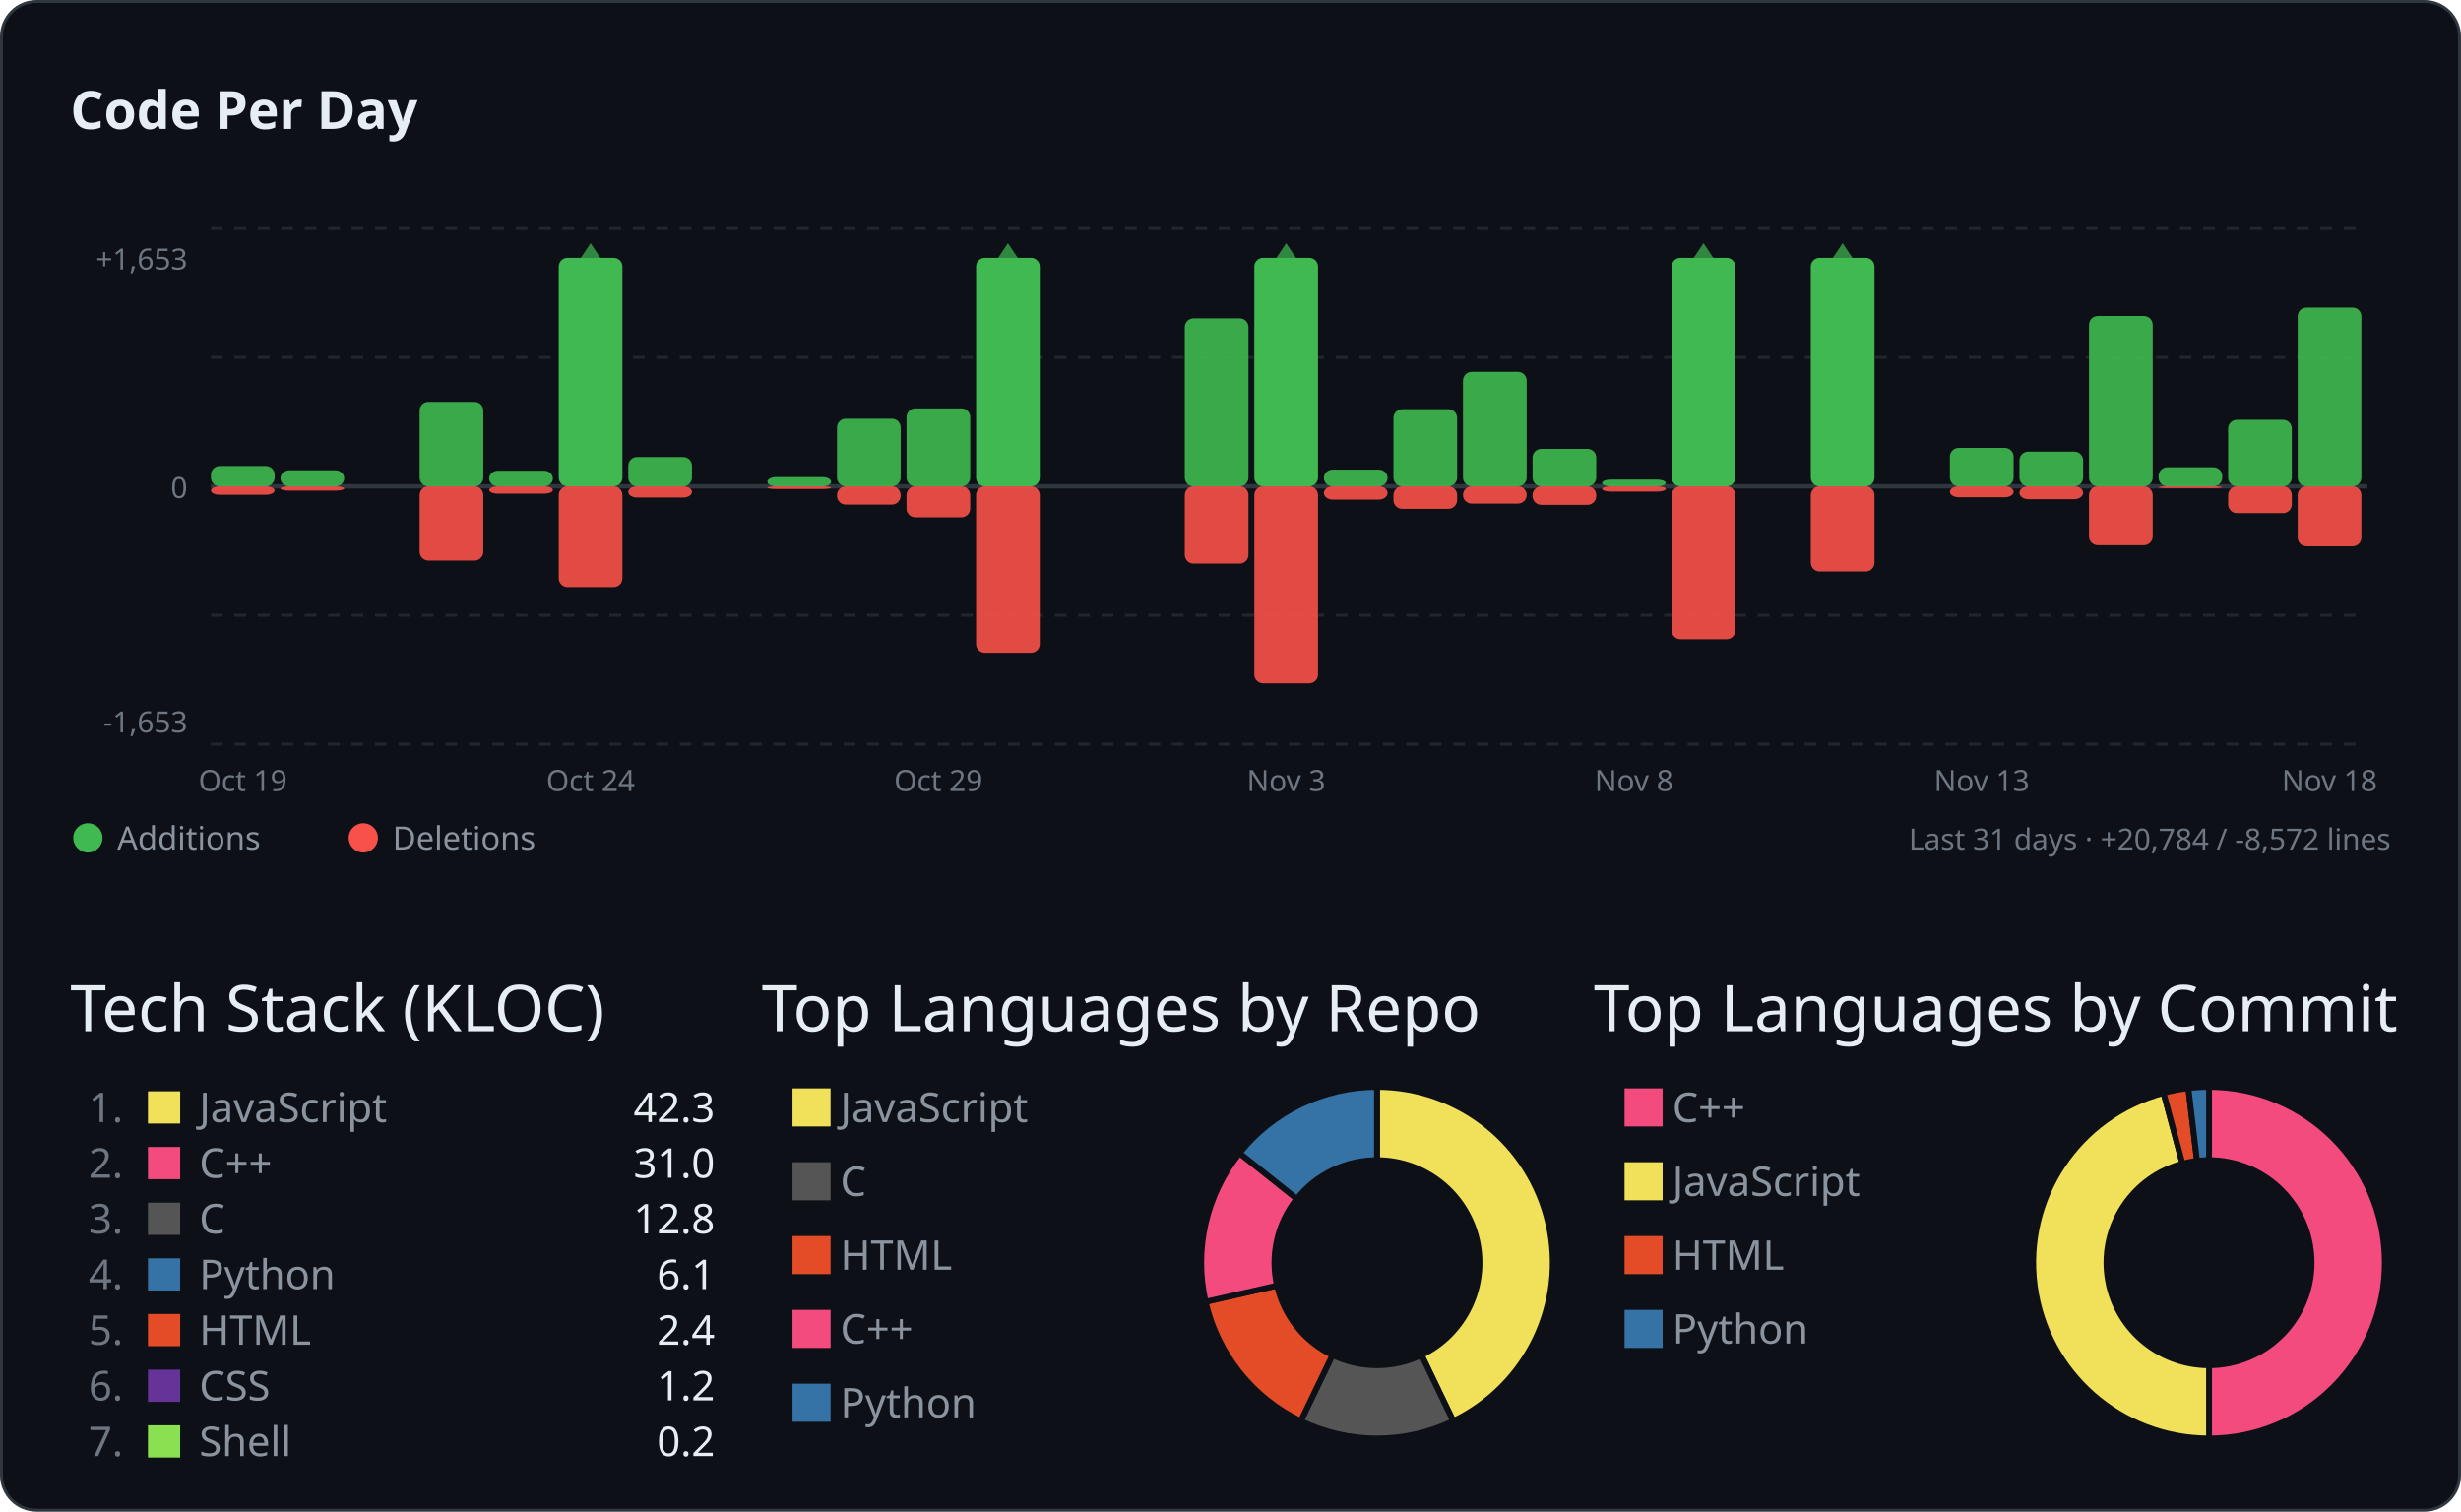
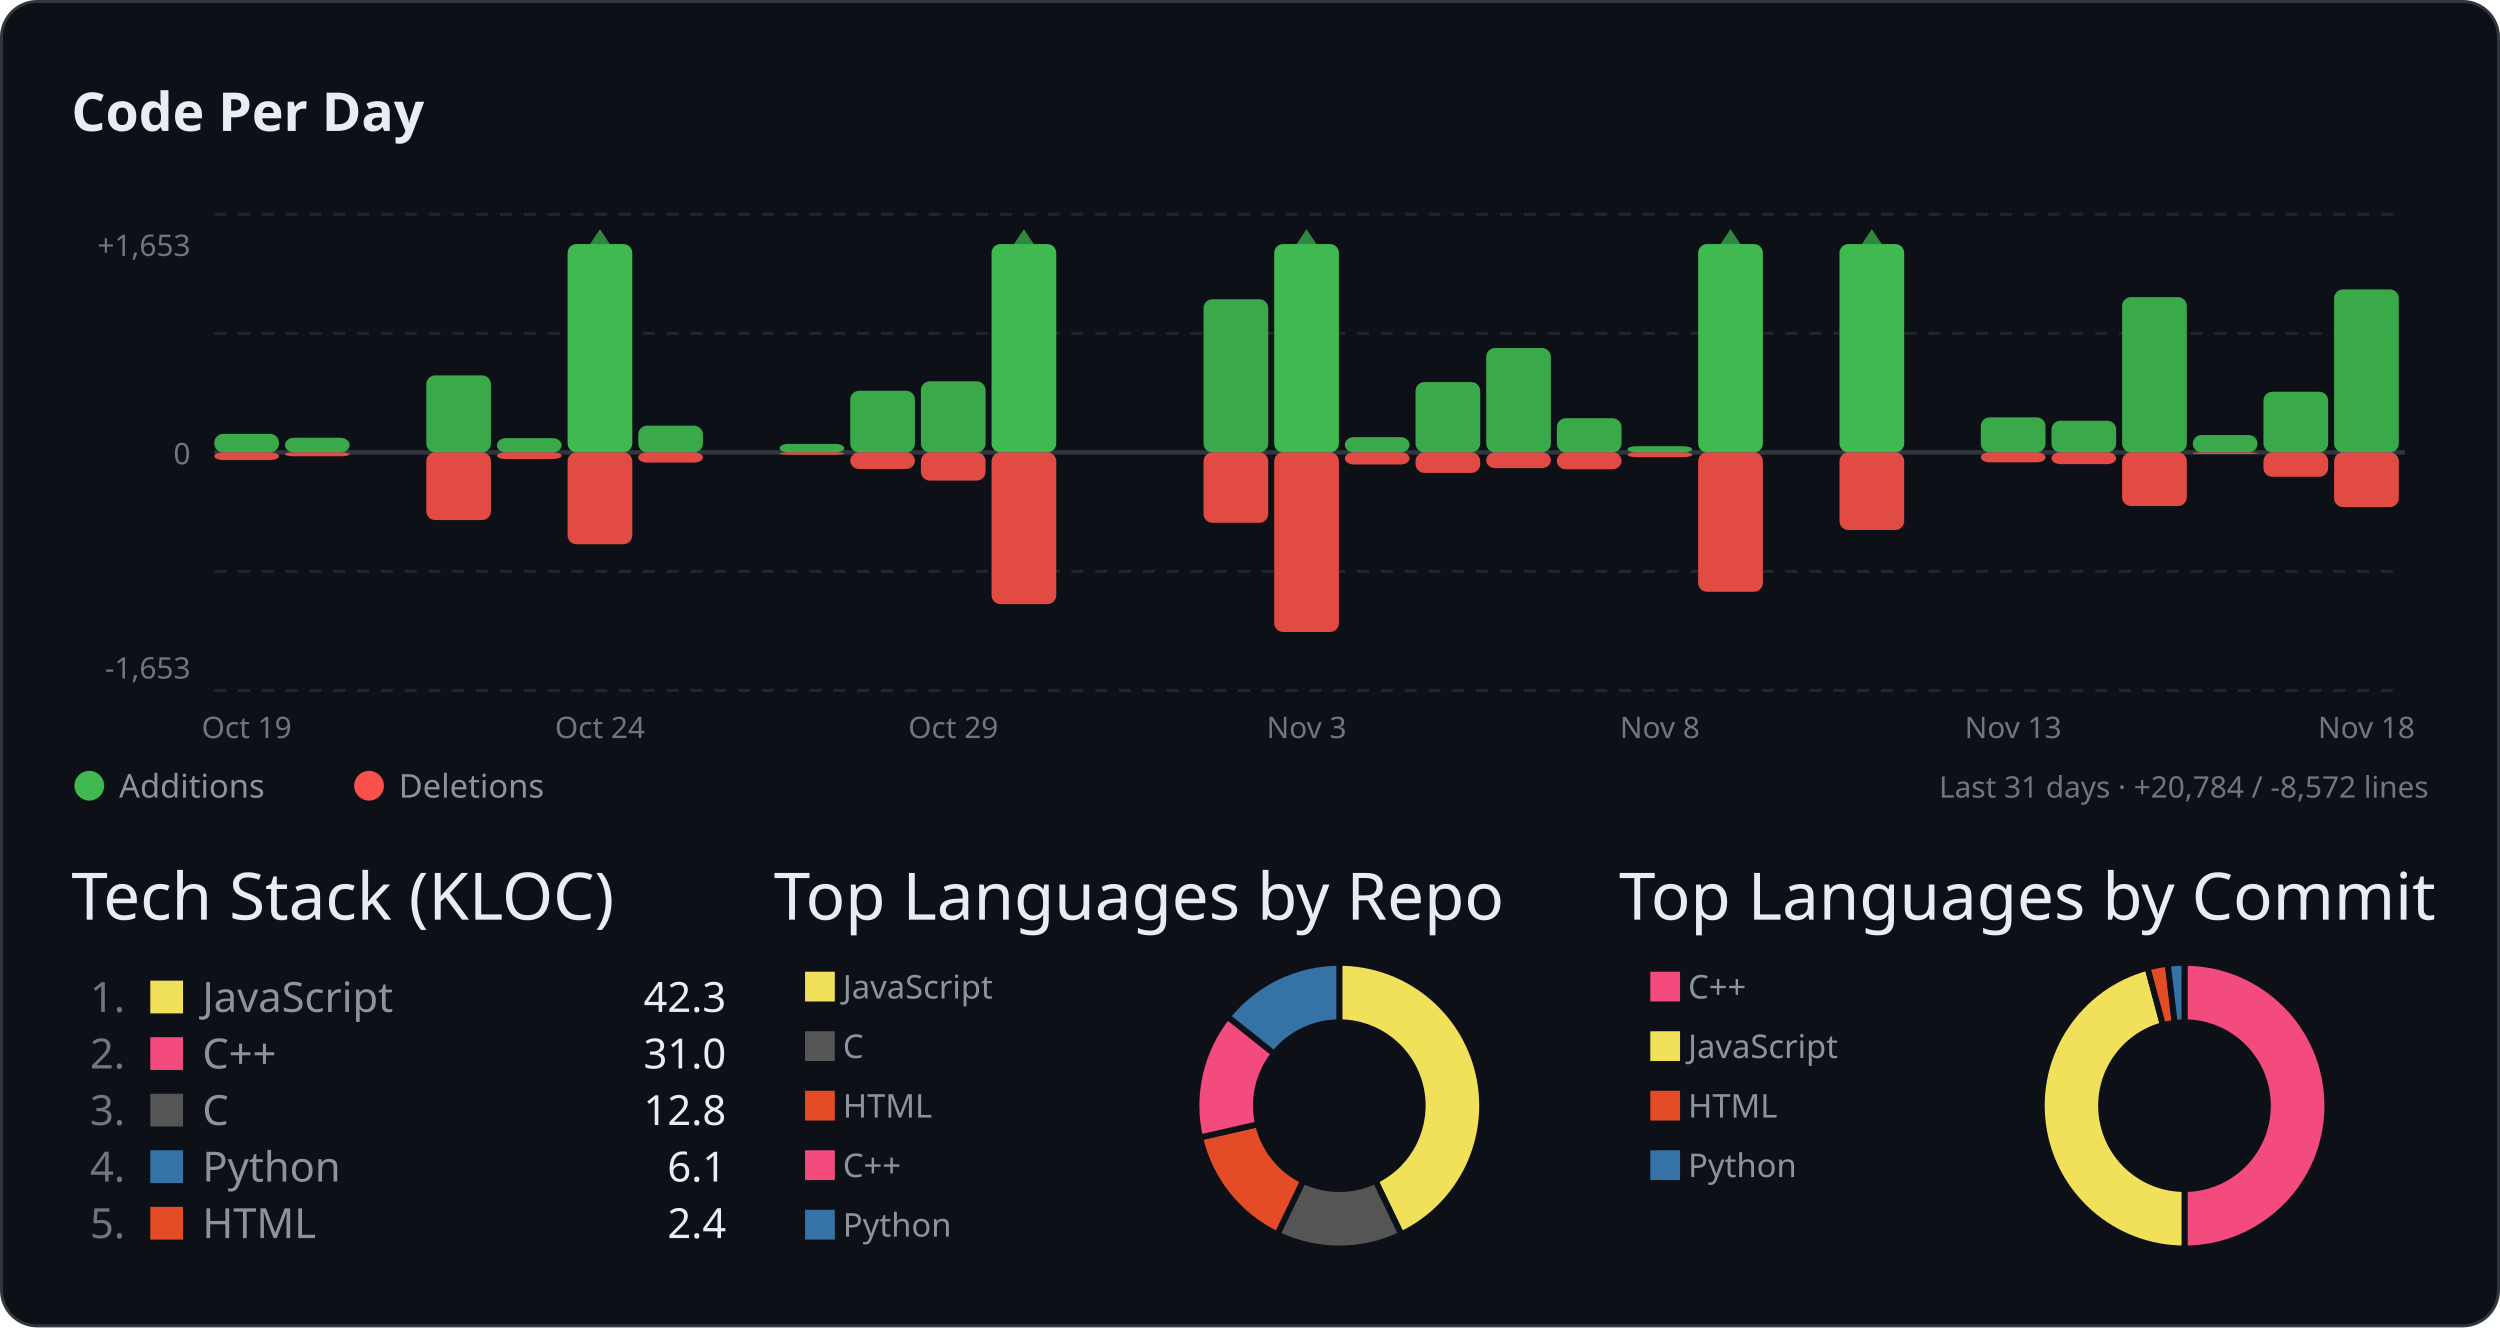
- <svg xmlns="http://www.w3.org/2000/svg" width="840" height="516" viewBox="0 0 840 516">
+ <svg xmlns="http://www.w3.org/2000/svg" width="840" height="446" viewBox="0 0 840 446">
  <style>
      @keyframes fadeInUp {
        from { opacity: 0; transform: translateY(12px); }
        to   { opacity: 1; transform: translateY(0); }
      }
      .cpd-header  { animation: fadeInUp 0.5s ease both; }
      .cpd-chart   { animation: fadeInUp 0.5s ease 0.15s both; }
      .cpd-legend  { animation: fadeInUp 0.5s ease 0.3s both; }
      .cpd-stack   { animation: fadeInUp 0.5s ease 0.45s both; }
    </style>
-   <rect x="0.5" y="0.5" width="839" height="515" rx="12" fill="#0d1117" stroke="#30363d" stroke-width="1" />
+   <rect x="0.5" y="0.5" width="839" height="445" rx="12" fill="#0d1117" stroke="#30363d" stroke-width="1" />
  <g class="cpd-header">
    <text x="24" y="44" fill="#e6edf3" font-size="18" font-family="'Segoe UI', sans-serif" font-weight="700">Code Per Day</text>
  </g>
  <g class="cpd-chart">
-     <line x1="72" y1="78" x2="808" y2="78" stroke="#21262d" stroke-width="1" stroke-dasharray="4,4" />
-     <line x1="72" y1="122" x2="808" y2="122" stroke="#21262d" stroke-width="1" stroke-dasharray="4,4" />
-     <line x1="72" y1="166" x2="808" y2="166" stroke="#21262d" stroke-width="1" stroke-dasharray="4,4" />
-     <line x1="72" y1="210" x2="808" y2="210" stroke="#21262d" stroke-width="1" stroke-dasharray="4,4" />
-     <line x1="72" y1="254" x2="808" y2="254" stroke="#21262d" stroke-width="1" stroke-dasharray="4,4" />
-     <line x1="72" y1="166" x2="808" y2="166" stroke="#30363d" stroke-width="1.5" />
-     <text x="64" y="92" fill="#6e7681" font-size="10" font-family="'Segoe UI', sans-serif" text-anchor="end">+1,653</text>
-     <text x="64" y="250" fill="#6e7681" font-size="10" font-family="'Segoe UI', sans-serif" text-anchor="end">-1,653</text>
-     <text x="64" y="170" fill="#6e7681" font-size="10" font-family="'Segoe UI', sans-serif" text-anchor="end">0</text>
-     <rect x="72" y="159.064" width="21.742" height="6.936" fill="#3fb950" rx="3" opacity="0.9" />
-     <rect x="72" y="166" width="21.742" height="2.878" fill="#f85149" rx="3" opacity="0.9" />
-     <rect x="95.742" y="160.526" width="21.742" height="5.474" fill="#3fb950" rx="3" opacity="0.9" />
-     <rect x="95.742" y="166" width="21.742" height="1.463" fill="#f85149" rx="3" opacity="0.9" />
-     <rect x="143.226" y="137.169" width="21.742" height="28.831" fill="#3fb950" rx="3" opacity="0.9" />
-     <rect x="143.226" y="166" width="21.742" height="25.339" fill="#f85149" rx="3" opacity="0.9" />
-     <rect x="166.968" y="160.668" width="21.742" height="5.332" fill="#3fb950" rx="3" opacity="0.9" />
-     <rect x="166.968" y="166" width="21.742" height="2.501" fill="#f85149" rx="3" opacity="0.9" />
-     <rect x="190.71" y="88" width="21.742" height="78" fill="#3fb950" rx="3" opacity="1" />
-     <polygon points="197.581,89 205.581,89 201.581,83" fill="#3fb950" opacity="0.7" />
-     <rect x="190.71" y="166" width="21.742" height="34.399" fill="#f85149" rx="3" opacity="0.9" />
-     <rect x="214.452" y="155.996" width="21.742" height="10.004" fill="#3fb950" rx="3" opacity="0.9" />
-     <rect x="214.452" y="166" width="21.742" height="3.822" fill="#f85149" rx="3" opacity="0.9" />
-     <rect x="261.935" y="162.838" width="21.742" height="3.162" fill="#3fb950" rx="3" opacity="0.9" />
-     <rect x="261.935" y="166" width="21.742" height="0.897" fill="#f85149" rx="3" opacity="0.9" />
-     <rect x="285.677" y="142.926" width="21.742" height="23.074" fill="#3fb950" rx="3" opacity="0.9" />
-     <rect x="285.677" y="166" width="21.742" height="6.229" fill="#f85149" rx="3" opacity="0.9" />
-     <rect x="309.419" y="139.387" width="21.742" height="26.613" fill="#3fb950" rx="3" opacity="0.9" />
-     <rect x="309.419" y="166" width="21.742" height="10.57" fill="#f85149" rx="3" opacity="0.9" />
-     <rect x="333.161" y="88" width="21.742" height="78" fill="#3fb950" rx="3" opacity="1" />
-     <polygon points="340.032,89 348.032,89 344.032,83" fill="#3fb950" opacity="0.7" />
-     <rect x="333.161" y="166" width="21.742" height="56.813" fill="#f85149" rx="3" opacity="0.9" />
-     <rect x="404.387" y="108.668" width="21.742" height="57.332" fill="#3fb950" rx="3" opacity="0.9" />
-     <rect x="404.387" y="166" width="21.742" height="26.377" fill="#f85149" rx="3" opacity="0.9" />
-     <rect x="428.129" y="88" width="21.742" height="78" fill="#3fb950" rx="3" opacity="1" />
-     <polygon points="435,89 443,89 439,83" fill="#3fb950" opacity="0.7" />
-     <rect x="428.129" y="166" width="21.742" height="67.241" fill="#f85149" rx="3" opacity="0.9" />
-     <rect x="451.871" y="160.29" width="21.742" height="5.71" fill="#3fb950" rx="3" opacity="0.9" />
-     <rect x="451.871" y="166" width="21.742" height="4.53" fill="#f85149" rx="3" opacity="0.9" />
-     <rect x="475.613" y="139.67" width="21.742" height="26.33" fill="#3fb950" rx="3" opacity="0.9" />
-     <rect x="475.613" y="166" width="21.742" height="7.691" fill="#f85149" rx="3" opacity="0.9" />
-     <rect x="499.355" y="126.929" width="21.742" height="39.071" fill="#3fb950" rx="3" opacity="0.9" />
-     <rect x="499.355" y="166" width="21.742" height="5.898" fill="#f85149" rx="3" opacity="0.9" />
-     <rect x="523.097" y="153.212" width="21.742" height="12.788" fill="#3fb950" rx="3" opacity="0.9" />
-     <rect x="523.097" y="166" width="21.742" height="6.323" fill="#f85149" rx="3" opacity="0.9" />
-     <rect x="546.839" y="163.688" width="21.742" height="2.312" fill="#3fb950" rx="3" opacity="0.9" />
-     <rect x="546.839" y="166" width="21.742" height="1.793" fill="#f85149" rx="3" opacity="0.9" />
-     <rect x="570.581" y="88" width="21.742" height="78" fill="#3fb950" rx="3" opacity="1" />
-     <polygon points="577.452,89 585.452,89 581.452,83" fill="#3fb950" opacity="0.7" />
-     <rect x="570.581" y="166" width="21.742" height="52.189" fill="#f85149" rx="3" opacity="0.9" />
-     <rect x="618.065" y="88" width="21.742" height="78" fill="#3fb950" rx="3" opacity="1" />
-     <polygon points="624.935,89 632.935,89 628.935,83" fill="#3fb950" opacity="0.7" />
-     <rect x="618.065" y="166" width="21.742" height="29.067" fill="#f85149" rx="3" opacity="0.9" />
-     <rect x="665.548" y="152.882" width="21.742" height="13.118" fill="#3fb950" rx="3" opacity="0.9" />
-     <rect x="665.548" y="166" width="21.742" height="3.728" fill="#f85149" rx="3" opacity="0.9" />
-     <rect x="689.29" y="154.156" width="21.742" height="11.844" fill="#3fb950" rx="3" opacity="0.9" />
-     <rect x="689.29" y="166" width="21.742" height="4.388" fill="#f85149" rx="3" opacity="0.9" />
-     <rect x="713.032" y="107.866" width="21.742" height="58.134" fill="#3fb950" rx="3" opacity="0.9" />
-     <rect x="713.032" y="166" width="21.742" height="20.102" fill="#f85149" rx="3" opacity="0.9" />
-     <rect x="736.774" y="159.488" width="21.742" height="6.512" fill="#3fb950" rx="3" opacity="0.9" />
-     <rect x="736.774" y="166" width="21.742" height="0.613" fill="#f85149" rx="3" opacity="0.9" />
-     <rect x="760.516" y="143.303" width="21.742" height="22.697" fill="#3fb950" rx="3" opacity="0.9" />
-     <rect x="760.516" y="166" width="21.742" height="9.154" fill="#f85149" rx="3" opacity="0.9" />
-     <rect x="784.258" y="104.987" width="21.742" height="61.013" fill="#3fb950" rx="3" opacity="0.9" />
-     <rect x="784.258" y="166" width="21.742" height="20.479" fill="#f85149" rx="3" opacity="0.9" />
-     <text x="82.871" y="270" fill="#6e7681" font-size="10" font-family="'Segoe UI', sans-serif" text-anchor="middle">Oct 19</text>
-     <text x="201.581" y="270" fill="#6e7681" font-size="10" font-family="'Segoe UI', sans-serif" text-anchor="middle">Oct 24</text>
-     <text x="320.29" y="270" fill="#6e7681" font-size="10" font-family="'Segoe UI', sans-serif" text-anchor="middle">Oct 29</text>
-     <text x="439" y="270" fill="#6e7681" font-size="10" font-family="'Segoe UI', sans-serif" text-anchor="middle">Nov 3</text>
-     <text x="557.71" y="270" fill="#6e7681" font-size="10" font-family="'Segoe UI', sans-serif" text-anchor="middle">Nov 8</text>
-     <text x="676.419" y="270" fill="#6e7681" font-size="10" font-family="'Segoe UI', sans-serif" text-anchor="middle">Nov 13</text>
-     <text x="795.129" y="270" fill="#6e7681" font-size="10" font-family="'Segoe UI', sans-serif" text-anchor="middle">Nov 18</text>
+     <line x1="72" y1="72" x2="808" y2="72" stroke="#21262d" stroke-width="1" stroke-dasharray="4,4" />
+     <line x1="72" y1="112" x2="808" y2="112" stroke="#21262d" stroke-width="1" stroke-dasharray="4,4" />
+     <line x1="72" y1="152" x2="808" y2="152" stroke="#21262d" stroke-width="1" stroke-dasharray="4,4" />
+     <line x1="72" y1="192" x2="808" y2="192" stroke="#21262d" stroke-width="1" stroke-dasharray="4,4" />
+     <line x1="72" y1="232" x2="808" y2="232" stroke="#21262d" stroke-width="1" stroke-dasharray="4,4" />
+     <line x1="72" y1="152" x2="808" y2="152" stroke="#30363d" stroke-width="1.5" />
+     <text x="64" y="86" fill="#6e7681" font-size="10" font-family="'Segoe UI', sans-serif" text-anchor="end">+1,653</text>
+     <text x="64" y="228" fill="#6e7681" font-size="10" font-family="'Segoe UI', sans-serif" text-anchor="end">-1,653</text>
+     <text x="64" y="156" fill="#6e7681" font-size="10" font-family="'Segoe UI', sans-serif" text-anchor="end">0</text>
+     <rect x="72" y="145.775" width="21.742" height="6.225" fill="#3fb950" rx="3" opacity="0.9" />
+     <rect x="72" y="152" width="21.742" height="2.583" fill="#f85149" rx="3" opacity="0.9" />
+     <rect x="95.742" y="147.088" width="21.742" height="4.912" fill="#3fb950" rx="3" opacity="0.9" />
+     <rect x="95.742" y="152" width="21.742" height="1.313" fill="#f85149" rx="3" opacity="0.9" />
+     <rect x="143.226" y="126.126" width="21.742" height="25.874" fill="#3fb950" rx="3" opacity="0.9" />
+     <rect x="143.226" y="152" width="21.742" height="22.74" fill="#f85149" rx="3" opacity="0.9" />
+     <rect x="166.968" y="147.215" width="21.742" height="4.785" fill="#3fb950" rx="3" opacity="0.9" />
+     <rect x="166.968" y="152" width="21.742" height="2.244" fill="#f85149" rx="3" opacity="0.9" />
+     <rect x="190.71" y="82" width="21.742" height="70" fill="#3fb950" rx="3" opacity="1" />
+     <polygon points="197.581,83 205.581,83 201.581,77" fill="#3fb950" opacity="0.7" />
+     <rect x="190.71" y="152" width="21.742" height="30.871" fill="#f85149" rx="3" opacity="0.9" />
+     <rect x="214.452" y="143.022" width="21.742" height="8.978" fill="#3fb950" rx="3" opacity="0.9" />
+     <rect x="214.452" y="152" width="21.742" height="3.43" fill="#f85149" rx="3" opacity="0.9" />
+     <rect x="261.935" y="149.163" width="21.742" height="2.837" fill="#3fb950" rx="3" opacity="0.9" />
+     <rect x="261.935" y="152" width="21.742" height="0.805" fill="#f85149" rx="3" opacity="0.9" />
+     <rect x="285.677" y="131.292" width="21.742" height="20.708" fill="#3fb950" rx="3" opacity="0.9" />
+     <rect x="285.677" y="152" width="21.742" height="5.59" fill="#f85149" rx="3" opacity="0.9" />
+     <rect x="309.419" y="128.116" width="21.742" height="23.884" fill="#3fb950" rx="3" opacity="0.9" />
+     <rect x="309.419" y="152" width="21.742" height="9.486" fill="#f85149" rx="3" opacity="0.9" />
+     <rect x="333.161" y="82" width="21.742" height="70" fill="#3fb950" rx="3" opacity="1" />
+     <polygon points="340.032,83 348.032,83 344.032,77" fill="#3fb950" opacity="0.7" />
+     <rect x="333.161" y="152" width="21.742" height="50.986" fill="#f85149" rx="3" opacity="0.9" />
+     <rect x="404.387" y="100.548" width="21.742" height="51.452" fill="#3fb950" rx="3" opacity="0.9" />
+     <rect x="404.387" y="152" width="21.742" height="23.672" fill="#f85149" rx="3" opacity="0.9" />
+     <rect x="428.129" y="82" width="21.742" height="70" fill="#3fb950" rx="3" opacity="1" />
+     <polygon points="435,83 443,83 439,77" fill="#3fb950" opacity="0.7" />
+     <rect x="428.129" y="152" width="21.742" height="60.345" fill="#f85149" rx="3" opacity="0.9" />
+     <rect x="451.871" y="146.876" width="21.742" height="5.124" fill="#3fb950" rx="3" opacity="0.9" />
+     <rect x="451.871" y="152" width="21.742" height="4.065" fill="#f85149" rx="3" opacity="0.9" />
+     <rect x="475.613" y="128.37" width="21.742" height="23.63" fill="#3fb950" rx="3" opacity="0.9" />
+     <rect x="475.613" y="152" width="21.742" height="6.903" fill="#f85149" rx="3" opacity="0.9" />
+     <rect x="499.355" y="116.936" width="21.742" height="35.064" fill="#3fb950" rx="3" opacity="0.9" />
+     <rect x="499.355" y="152" width="21.742" height="5.293" fill="#f85149" rx="3" opacity="0.9" />
+     <rect x="523.097" y="140.524" width="21.742" height="11.476" fill="#3fb950" rx="3" opacity="0.9" />
+     <rect x="523.097" y="152" width="21.742" height="5.675" fill="#f85149" rx="3" opacity="0.9" />
+     <rect x="546.839" y="149.925" width="21.742" height="2.075" fill="#3fb950" rx="3" opacity="0.9" />
+     <rect x="546.839" y="152" width="21.742" height="1.609" fill="#f85149" rx="3" opacity="0.9" />
+     <rect x="570.581" y="82" width="21.742" height="70" fill="#3fb950" rx="3" opacity="1" />
+     <polygon points="577.452,83 585.452,83 581.452,77" fill="#3fb950" opacity="0.7" />
+     <rect x="570.581" y="152" width="21.742" height="46.836" fill="#f85149" rx="3" opacity="0.9" />
+     <rect x="618.065" y="82" width="21.742" height="70" fill="#3fb950" rx="3" opacity="1" />
+     <polygon points="624.935,83 632.935,83 628.935,77" fill="#3fb950" opacity="0.7" />
+     <rect x="618.065" y="152" width="21.742" height="26.086" fill="#f85149" rx="3" opacity="0.9" />
+     <rect x="665.548" y="140.227" width="21.742" height="11.773" fill="#3fb950" rx="3" opacity="0.9" />
+     <rect x="665.548" y="152" width="21.742" height="3.345" fill="#f85149" rx="3" opacity="0.9" />
+     <rect x="689.29" y="141.371" width="21.742" height="10.629" fill="#3fb950" rx="3" opacity="0.9" />
+     <rect x="689.29" y="152" width="21.742" height="3.938" fill="#f85149" rx="3" opacity="0.9" />
+     <rect x="713.032" y="99.828" width="21.742" height="52.172" fill="#3fb950" rx="3" opacity="0.9" />
+     <rect x="713.032" y="152" width="21.742" height="18.04" fill="#f85149" rx="3" opacity="0.9" />
+     <rect x="736.774" y="146.156" width="21.742" height="5.844" fill="#3fb950" rx="3" opacity="0.9" />
+     <rect x="736.774" y="152" width="21.742" height="0.551" fill="#f85149" rx="3" opacity="0.9" />
+     <rect x="760.516" y="131.631" width="21.742" height="20.369" fill="#3fb950" rx="3" opacity="0.9" />
+     <rect x="760.516" y="152" width="21.742" height="8.215" fill="#f85149" rx="3" opacity="0.9" />
+     <rect x="784.258" y="97.245" width="21.742" height="54.755" fill="#3fb950" rx="3" opacity="0.9" />
+     <rect x="784.258" y="152" width="21.742" height="18.379" fill="#f85149" rx="3" opacity="0.9" />
+     <text x="82.871" y="248" fill="#6e7681" font-size="10" font-family="'Segoe UI', sans-serif" text-anchor="middle">Oct 19</text>
+     <text x="201.581" y="248" fill="#6e7681" font-size="10" font-family="'Segoe UI', sans-serif" text-anchor="middle">Oct 24</text>
+     <text x="320.29" y="248" fill="#6e7681" font-size="10" font-family="'Segoe UI', sans-serif" text-anchor="middle">Oct 29</text>
+     <text x="439" y="248" fill="#6e7681" font-size="10" font-family="'Segoe UI', sans-serif" text-anchor="middle">Nov 3</text>
+     <text x="557.71" y="248" fill="#6e7681" font-size="10" font-family="'Segoe UI', sans-serif" text-anchor="middle">Nov 8</text>
+     <text x="676.419" y="248" fill="#6e7681" font-size="10" font-family="'Segoe UI', sans-serif" text-anchor="middle">Nov 13</text>
+     <text x="795.129" y="248" fill="#6e7681" font-size="10" font-family="'Segoe UI', sans-serif" text-anchor="middle">Nov 18</text>
  </g>
  <g class="cpd-legend">
-     <circle cx="30" cy="286" r="5" fill="#3fb950" />
-     <text x="40" y="290" fill="#8b949e" font-size="11" font-family="'Segoe UI', sans-serif">Additions</text>
-     <circle cx="124" cy="286" r="5" fill="#f85149" />
-     <text x="134" y="290" fill="#8b949e" font-size="11" font-family="'Segoe UI', sans-serif">Deletions</text>
-     <text x="816" y="290" fill="#6e7681" font-size="10" font-family="'Segoe UI', sans-serif" text-anchor="end">Last 31 days · +20,784 / -8,572 lines</text>
+     <circle cx="30" cy="264" r="5" fill="#3fb950" />
+     <text x="40" y="268" fill="#8b949e" font-size="11" font-family="'Segoe UI', sans-serif">Additions</text>
+     <circle cx="124" cy="264" r="5" fill="#f85149" />
+     <text x="134" y="268" fill="#8b949e" font-size="11" font-family="'Segoe UI', sans-serif">Deletions</text>
+     <text x="816" y="268" fill="#6e7681" font-size="10" font-family="'Segoe UI', sans-serif" text-anchor="end">Last 31 days · +20,784 / -8,572 lines</text>
  </g>
  <g class="cpd-stack">
-     <text x="24" y="352" fill="#e6edf3" font-size="22" font-family="'Segoe UI', Ubuntu, 'Helvetica Neue', sans-serif">Tech Stack (KLOC)</text>
-     <text x="42" y="383" fill="#6e7681" font-size="14" text-anchor="end" font-family="'Segoe UI', Ubuntu, 'Helvetica Neue', sans-serif">1.</text>
-     <rect x="50" y="372" width="12" height="12" fill="#f1e05a" stroke="#0d1117" stroke-width="1" />
-     <text x="68" y="383" fill="#8b949e" font-size="14" font-family="'Segoe UI', Ubuntu, 'Helvetica Neue', sans-serif">JavaScript</text>
-     <text x="244" y="383" fill="#e6edf3" font-size="14" text-anchor="end" font-family="'Segoe UI', Ubuntu, 'Helvetica Neue', sans-serif">42.3</text>
-     <text x="42" y="402" fill="#6e7681" font-size="14" text-anchor="end" font-family="'Segoe UI', Ubuntu, 'Helvetica Neue', sans-serif">2.</text>
-     <rect x="50" y="391" width="12" height="12" fill="#f34b7d" stroke="#0d1117" stroke-width="1" />
-     <text x="68" y="402" fill="#8b949e" font-size="14" font-family="'Segoe UI', Ubuntu, 'Helvetica Neue', sans-serif">C++</text>
-     <text x="244" y="402" fill="#e6edf3" font-size="14" text-anchor="end" font-family="'Segoe UI', Ubuntu, 'Helvetica Neue', sans-serif">31.0</text>
-     <text x="42" y="421" fill="#6e7681" font-size="14" text-anchor="end" font-family="'Segoe UI', Ubuntu, 'Helvetica Neue', sans-serif">3.</text>
-     <rect x="50" y="410" width="12" height="12" fill="#555555" stroke="#0d1117" stroke-width="1" />
-     <text x="68" y="421" fill="#8b949e" font-size="14" font-family="'Segoe UI', Ubuntu, 'Helvetica Neue', sans-serif">C</text>
-     <text x="244" y="421" fill="#e6edf3" font-size="14" text-anchor="end" font-family="'Segoe UI', Ubuntu, 'Helvetica Neue', sans-serif">12.8</text>
-     <text x="42" y="440" fill="#6e7681" font-size="14" text-anchor="end" font-family="'Segoe UI', Ubuntu, 'Helvetica Neue', sans-serif">4.</text>
-     <rect x="50" y="429" width="12" height="12" fill="#3572A5" stroke="#0d1117" stroke-width="1" />
-     <text x="68" y="440" fill="#8b949e" font-size="14" font-family="'Segoe UI', Ubuntu, 'Helvetica Neue', sans-serif">Python</text>
-     <text x="244" y="440" fill="#e6edf3" font-size="14" text-anchor="end" font-family="'Segoe UI', Ubuntu, 'Helvetica Neue', sans-serif">6.1</text>
-     <text x="42" y="459" fill="#6e7681" font-size="14" text-anchor="end" font-family="'Segoe UI', Ubuntu, 'Helvetica Neue', sans-serif">5.</text>
-     <rect x="50" y="448" width="12" height="12" fill="#e34c26" stroke="#0d1117" stroke-width="1" />
-     <text x="68" y="459" fill="#8b949e" font-size="14" font-family="'Segoe UI', Ubuntu, 'Helvetica Neue', sans-serif">HTML</text>
-     <text x="244" y="459" fill="#e6edf3" font-size="14" text-anchor="end" font-family="'Segoe UI', Ubuntu, 'Helvetica Neue', sans-serif">2.4</text>
-     <text x="42" y="478" fill="#6e7681" font-size="14" text-anchor="end" font-family="'Segoe UI', Ubuntu, 'Helvetica Neue', sans-serif">6.</text>
-     <rect x="50" y="467" width="12" height="12" fill="#663399" stroke="#0d1117" stroke-width="1" />
-     <text x="68" y="478" fill="#8b949e" font-size="14" font-family="'Segoe UI', Ubuntu, 'Helvetica Neue', sans-serif">CSS</text>
-     <text x="244" y="478" fill="#e6edf3" font-size="14" text-anchor="end" font-family="'Segoe UI', Ubuntu, 'Helvetica Neue', sans-serif">1.2</text>
-     <text x="42" y="497" fill="#6e7681" font-size="14" text-anchor="end" font-family="'Segoe UI', Ubuntu, 'Helvetica Neue', sans-serif">7.</text>
-     <rect x="50" y="486" width="12" height="12" fill="#89e051" stroke="#0d1117" stroke-width="1" />
-     <text x="68" y="497" fill="#8b949e" font-size="14" font-family="'Segoe UI', Ubuntu, 'Helvetica Neue', sans-serif">Shell</text>
-     <text x="244" y="497" fill="#e6edf3" font-size="14" text-anchor="end" font-family="'Segoe UI', Ubuntu, 'Helvetica Neue', sans-serif">0.2</text>
-     <text x="260" y="352" fill="#e6edf3" font-size="22" font-family="'Segoe UI', Ubuntu, 'Helvetica Neue', sans-serif">Top Languages by Repo</text>
-     <rect x="270" y="371.0" width="14" height="14" fill="#f1e05a" stroke="#0d1117" stroke-width="1" />
-     <text x="286.8" y="383.0" fill="#8b949e" font-size="14" font-family="'Segoe UI', Ubuntu, 'Helvetica Neue', sans-serif">JavaScript</text>
-     <rect x="270" y="396.2" width="14" height="14" fill="#555555" stroke="#0d1117" stroke-width="1" />
-     <text x="286.8" y="408.2" fill="#8b949e" font-size="14" font-family="'Segoe UI', Ubuntu, 'Helvetica Neue', sans-serif">C</text>
-     <rect x="270" y="421.4" width="14" height="14" fill="#e34c26" stroke="#0d1117" stroke-width="1" />
-     <text x="286.8" y="433.4" fill="#8b949e" font-size="14" font-family="'Segoe UI', Ubuntu, 'Helvetica Neue', sans-serif">HTML</text>
-     <rect x="270" y="446.6" width="14" height="14" fill="#f34b7d" stroke="#0d1117" stroke-width="1" />
-     <text x="286.8" y="458.6" fill="#8b949e" font-size="14" font-family="'Segoe UI', Ubuntu, 'Helvetica Neue', sans-serif">C++</text>
-     <rect x="270" y="471.8" width="14" height="14" fill="#3572A5" stroke="#0d1117" stroke-width="1" />
-     <text x="286.8" y="483.8" fill="#8b949e" font-size="14" font-family="'Segoe UI', Ubuntu, 'Helvetica Neue', sans-serif">Python</text>
-     <path d="M470.00,371.00A60,60,0,0,1,496.03,485.06L485.19,462.53A35,35,0,0,0,470.00,396.00Z" fill="#f1e05a" stroke="#0d1117" stroke-width="2" />
-     <path d="M496.03,485.06A60,60,0,0,1,443.97,485.06L454.81,462.53A35,35,0,0,0,485.19,462.53Z" fill="#555555" stroke="#0d1117" stroke-width="2" />
-     <path d="M443.97,485.06A60,60,0,0,1,411.50,444.35L435.88,438.79A35,35,0,0,0,454.81,462.53Z" fill="#e34c26" stroke="#0d1117" stroke-width="2" />
-     <path d="M411.50,444.35A60,60,0,0,1,423.09,393.59L442.64,409.18A35,35,0,0,0,435.88,438.79Z" fill="#f34b7d" stroke="#0d1117" stroke-width="2" />
-     <path d="M423.09,393.59A60,60,0,0,1,470.00,371.00L470.00,396.00A35,35,0,0,0,442.64,409.18Z" fill="#3572A5" stroke="#0d1117" stroke-width="2" />
-     <text x="544" y="352" fill="#e6edf3" font-size="22" font-family="'Segoe UI', Ubuntu, 'Helvetica Neue', sans-serif">Top Languages by Commit</text>
-     <rect x="554" y="371.0" width="14" height="14" fill="#f34b7d" stroke="#0d1117" stroke-width="1" />
-     <text x="570.8" y="383.0" fill="#8b949e" font-size="14" font-family="'Segoe UI', Ubuntu, 'Helvetica Neue', sans-serif">C++</text>
-     <rect x="554" y="396.2" width="14" height="14" fill="#f1e05a" stroke="#0d1117" stroke-width="1" />
-     <text x="570.8" y="408.2" fill="#8b949e" font-size="14" font-family="'Segoe UI', Ubuntu, 'Helvetica Neue', sans-serif">JavaScript</text>
-     <rect x="554" y="421.4" width="14" height="14" fill="#e34c26" stroke="#0d1117" stroke-width="1" />
-     <text x="570.8" y="433.4" fill="#8b949e" font-size="14" font-family="'Segoe UI', Ubuntu, 'Helvetica Neue', sans-serif">HTML</text>
-     <rect x="554" y="446.6" width="14" height="14" fill="#3572A5" stroke="#0d1117" stroke-width="1" />
-     <text x="570.8" y="458.6" fill="#8b949e" font-size="14" font-family="'Segoe UI', Ubuntu, 'Helvetica Neue', sans-serif">Python</text>
-     <path d="M754.00,371.00A60,60,0,0,1,754.00,491.00L754.00,466.00A35,35,0,0,0,754.00,396.00Z" fill="#f34b7d" stroke="#0d1117" stroke-width="2" />
-     <path d="M754.00,491.00A60,60,0,0,1,738.47,373.04L744.94,397.19A35,35,0,0,0,754.00,466.00Z" fill="#f1e05a" stroke="#0d1117" stroke-width="2" />
-     <path d="M738.47,373.04A60,60,0,0,1,746.95,371.42L749.89,396.24A35,35,0,0,0,744.94,397.19Z" fill="#e34c26" stroke="#0d1117" stroke-width="2" />
-     <path d="M746.95,371.42A60,60,0,0,1,754.00,371.00L754.00,396.00A35,35,0,0,0,749.89,396.24Z" fill="#3572A5" stroke="#0d1117" stroke-width="2" />
+     <text x="24" y="309" fill="#e6edf3" font-size="22" font-family="'Segoe UI', Ubuntu, 'Helvetica Neue', sans-serif">Tech Stack (KLOC)</text>
+     <text x="42" y="340" fill="#6e7681" font-size="14" text-anchor="end" font-family="'Segoe UI', Ubuntu, 'Helvetica Neue', sans-serif">1.</text>
+     <rect x="50" y="329" width="12" height="12" fill="#f1e05a" stroke="#0d1117" stroke-width="1" />
+     <text x="68" y="340" fill="#8b949e" font-size="14" font-family="'Segoe UI', Ubuntu, 'Helvetica Neue', sans-serif">JavaScript</text>
+     <text x="244" y="340" fill="#e6edf3" font-size="14" text-anchor="end" font-family="'Segoe UI', Ubuntu, 'Helvetica Neue', sans-serif">42.3</text>
+     <text x="42" y="359" fill="#6e7681" font-size="14" text-anchor="end" font-family="'Segoe UI', Ubuntu, 'Helvetica Neue', sans-serif">2.</text>
+     <rect x="50" y="348" width="12" height="12" fill="#f34b7d" stroke="#0d1117" stroke-width="1" />
+     <text x="68" y="359" fill="#8b949e" font-size="14" font-family="'Segoe UI', Ubuntu, 'Helvetica Neue', sans-serif">C++</text>
+     <text x="244" y="359" fill="#e6edf3" font-size="14" text-anchor="end" font-family="'Segoe UI', Ubuntu, 'Helvetica Neue', sans-serif">31.0</text>
+     <text x="42" y="378" fill="#6e7681" font-size="14" text-anchor="end" font-family="'Segoe UI', Ubuntu, 'Helvetica Neue', sans-serif">3.</text>
+     <rect x="50" y="367" width="12" height="12" fill="#555555" stroke="#0d1117" stroke-width="1" />
+     <text x="68" y="378" fill="#8b949e" font-size="14" font-family="'Segoe UI', Ubuntu, 'Helvetica Neue', sans-serif">C</text>
+     <text x="244" y="378" fill="#e6edf3" font-size="14" text-anchor="end" font-family="'Segoe UI', Ubuntu, 'Helvetica Neue', sans-serif">12.8</text>
+     <text x="42" y="397" fill="#6e7681" font-size="14" text-anchor="end" font-family="'Segoe UI', Ubuntu, 'Helvetica Neue', sans-serif">4.</text>
+     <rect x="50" y="386" width="12" height="12" fill="#3572A5" stroke="#0d1117" stroke-width="1" />
+     <text x="68" y="397" fill="#8b949e" font-size="14" font-family="'Segoe UI', Ubuntu, 'Helvetica Neue', sans-serif">Python</text>
+     <text x="244" y="397" fill="#e6edf3" font-size="14" text-anchor="end" font-family="'Segoe UI', Ubuntu, 'Helvetica Neue', sans-serif">6.1</text>
+     <text x="42" y="416" fill="#6e7681" font-size="14" text-anchor="end" font-family="'Segoe UI', Ubuntu, 'Helvetica Neue', sans-serif">5.</text>
+     <rect x="50" y="405" width="12" height="12" fill="#e34c26" stroke="#0d1117" stroke-width="1" />
+     <text x="68" y="416" fill="#8b949e" font-size="14" font-family="'Segoe UI', Ubuntu, 'Helvetica Neue', sans-serif">HTML</text>
+     <text x="244" y="416" fill="#e6edf3" font-size="14" text-anchor="end" font-family="'Segoe UI', Ubuntu, 'Helvetica Neue', sans-serif">2.4</text>
+     <text x="260" y="309" fill="#e6edf3" font-size="22" font-family="'Segoe UI', Ubuntu, 'Helvetica Neue', sans-serif">Top Languages by Repo</text>
+     <rect x="270" y="326.0" width="11" height="11" fill="#f1e05a" stroke="#0d1117" stroke-width="1" />
+     <text x="283.2" y="335.5" fill="#8b949e" font-size="11" font-family="'Segoe UI', Ubuntu, 'Helvetica Neue', sans-serif">JavaScript</text>
+     <rect x="270" y="346.0" width="11" height="11" fill="#555555" stroke="#0d1117" stroke-width="1" />
+     <text x="283.2" y="355.5" fill="#8b949e" font-size="11" font-family="'Segoe UI', Ubuntu, 'Helvetica Neue', sans-serif">C</text>
+     <rect x="270" y="366.0" width="11" height="11" fill="#e34c26" stroke="#0d1117" stroke-width="1" />
+     <text x="283.2" y="375.5" fill="#8b949e" font-size="11" font-family="'Segoe UI', Ubuntu, 'Helvetica Neue', sans-serif">HTML</text>
+     <rect x="270" y="386.0" width="11" height="11" fill="#f34b7d" stroke="#0d1117" stroke-width="1" />
+     <text x="283.2" y="395.5" fill="#8b949e" font-size="11" font-family="'Segoe UI', Ubuntu, 'Helvetica Neue', sans-serif">C++</text>
+     <rect x="270" y="406.0" width="11" height="11" fill="#3572A5" stroke="#0d1117" stroke-width="1" />
+     <text x="283.2" y="415.5" fill="#8b949e" font-size="11" font-family="'Segoe UI', Ubuntu, 'Helvetica Neue', sans-serif">Python</text>
+     <path d="M450.00,323.50A48,48,0,0,1,470.83,414.75L462.15,396.73A28,28,0,0,0,450.00,343.50Z" fill="#f1e05a" stroke="#0d1117" stroke-width="2" />
+     <path d="M470.83,414.75A48,48,0,0,1,429.17,414.75L437.85,396.73A28,28,0,0,0,462.15,396.73Z" fill="#555555" stroke="#0d1117" stroke-width="2" />
+     <path d="M429.17,414.75A48,48,0,0,1,403.20,382.18L422.70,377.73A28,28,0,0,0,437.85,396.73Z" fill="#e34c26" stroke="#0d1117" stroke-width="2" />
+     <path d="M403.20,382.18A48,48,0,0,1,412.47,341.57L428.11,354.04A28,28,0,0,0,422.70,377.73Z" fill="#f34b7d" stroke="#0d1117" stroke-width="2" />
+     <path d="M412.47,341.57A48,48,0,0,1,450.00,323.50L450.00,343.50A28,28,0,0,0,428.11,354.04Z" fill="#3572A5" stroke="#0d1117" stroke-width="2" />
+     <text x="544" y="309" fill="#e6edf3" font-size="22" font-family="'Segoe UI', Ubuntu, 'Helvetica Neue', sans-serif">Top Languages by Commit</text>
+     <rect x="554" y="326.0" width="11" height="11" fill="#f34b7d" stroke="#0d1117" stroke-width="1" />
+     <text x="567.2" y="335.5" fill="#8b949e" font-size="11" font-family="'Segoe UI', Ubuntu, 'Helvetica Neue', sans-serif">C++</text>
+     <rect x="554" y="346.0" width="11" height="11" fill="#f1e05a" stroke="#0d1117" stroke-width="1" />
+     <text x="567.2" y="355.5" fill="#8b949e" font-size="11" font-family="'Segoe UI', Ubuntu, 'Helvetica Neue', sans-serif">JavaScript</text>
+     <rect x="554" y="366.0" width="11" height="11" fill="#e34c26" stroke="#0d1117" stroke-width="1" />
+     <text x="567.2" y="375.5" fill="#8b949e" font-size="11" font-family="'Segoe UI', Ubuntu, 'Helvetica Neue', sans-serif">HTML</text>
+     <rect x="554" y="386.0" width="11" height="11" fill="#3572A5" stroke="#0d1117" stroke-width="1" />
+     <text x="567.2" y="395.5" fill="#8b949e" font-size="11" font-family="'Segoe UI', Ubuntu, 'Helvetica Neue', sans-serif">Python</text>
+     <path d="M734.00,323.50A48,48,0,0,1,734.00,419.50L734.00,399.50A28,28,0,0,0,734.00,343.50Z" fill="#f34b7d" stroke="#0d1117" stroke-width="2" />
+     <path d="M734.00,419.50A48,48,0,0,1,721.58,325.14L726.75,344.45A28,28,0,0,0,734.00,399.50Z" fill="#f1e05a" stroke="#0d1117" stroke-width="2" />
+     <path d="M721.58,325.14A48,48,0,0,1,728.36,323.83L730.71,343.69A28,28,0,0,0,726.75,344.45Z" fill="#e34c26" stroke="#0d1117" stroke-width="2" />
+     <path d="M728.36,323.83A48,48,0,0,1,734.00,323.50L734.00,343.50A28,28,0,0,0,730.71,343.69Z" fill="#3572A5" stroke="#0d1117" stroke-width="2" />
  </g>
</svg>
